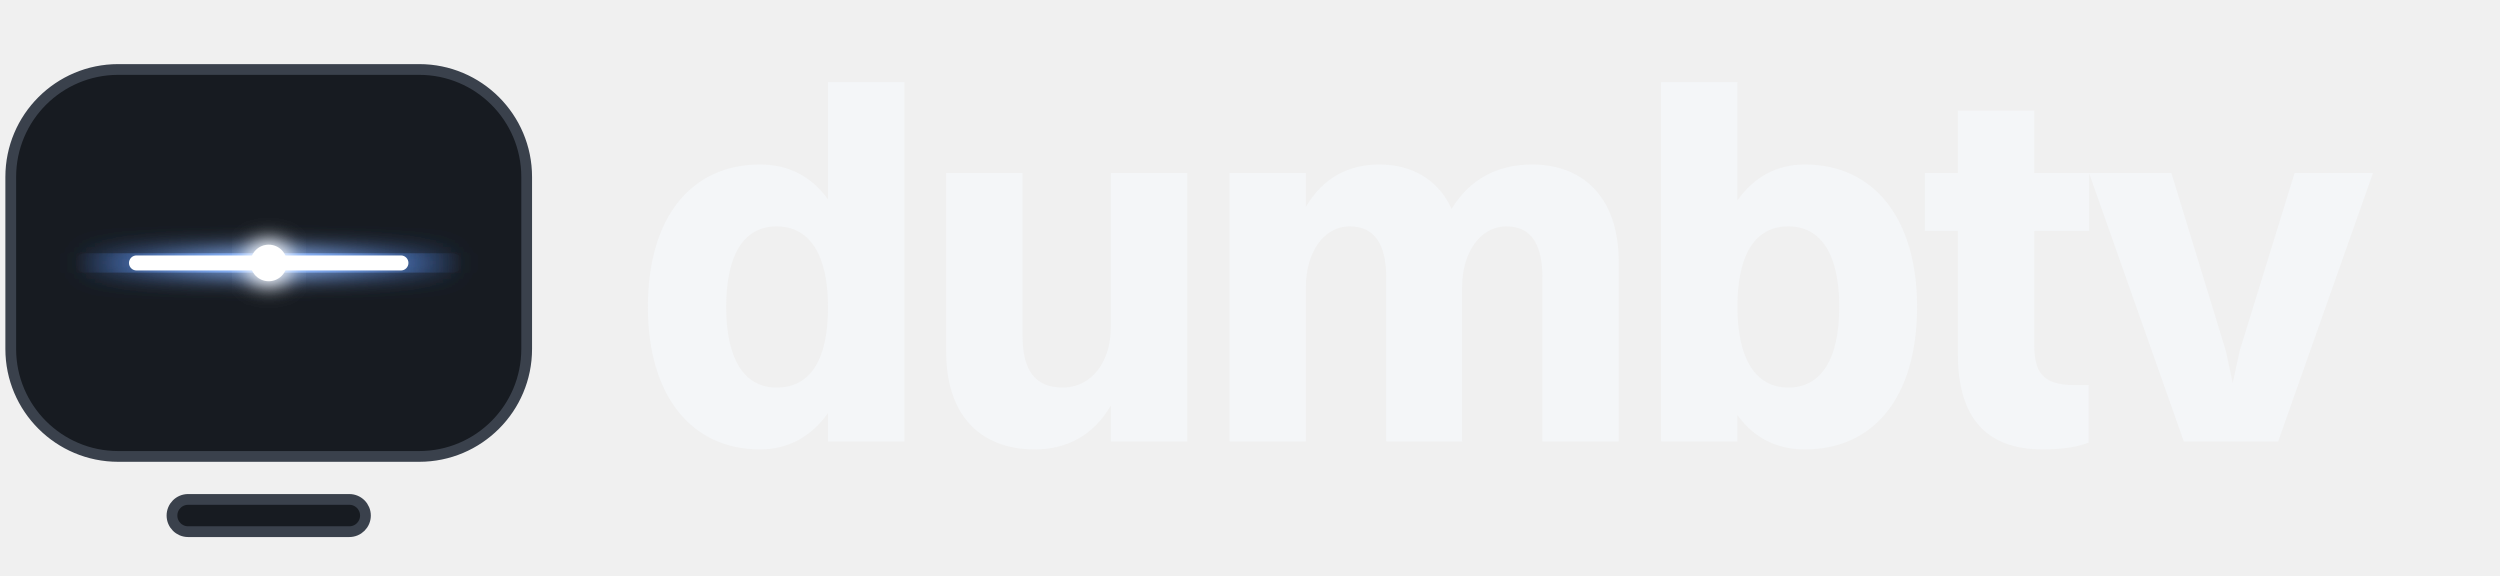
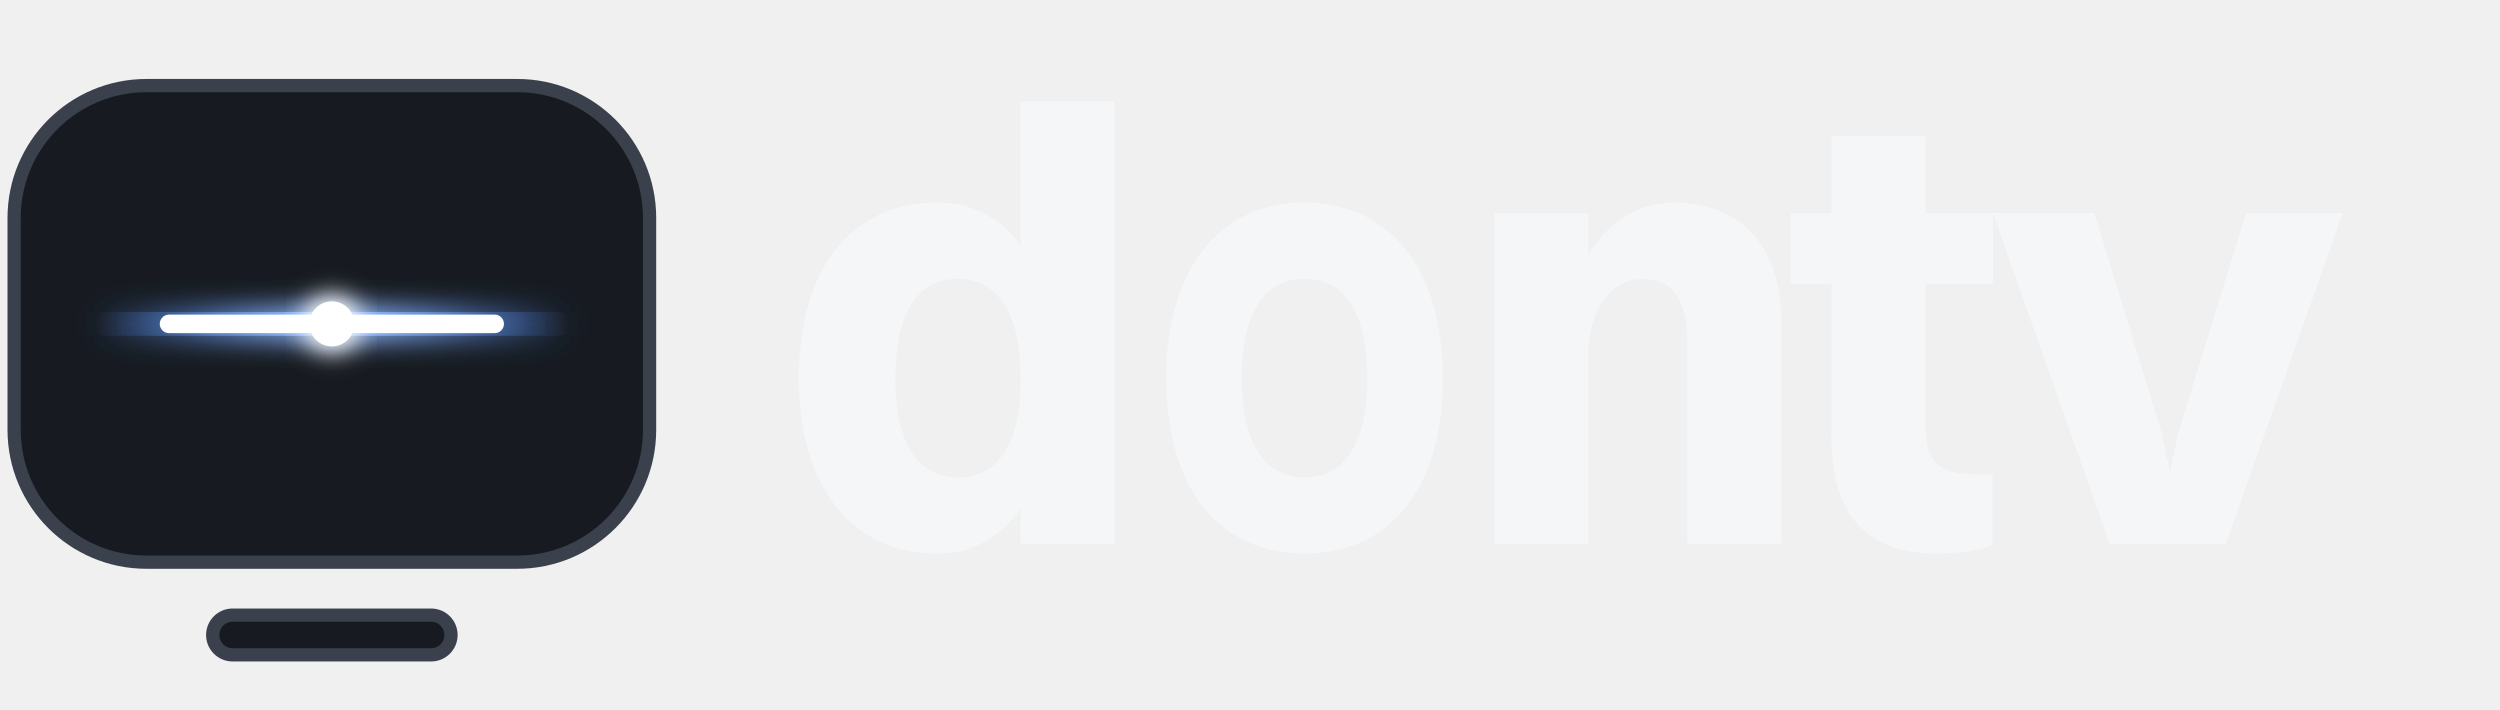
- <svg xmlns="http://www.w3.org/2000/svg" viewBox="0 0 521 120" width="521" height="120">
+ <svg xmlns="http://www.w3.org/2000/svg" viewBox="0 0 422.7 120" width="423" height="120">
  <defs>
    <linearGradient id="beam" x1="0" x2="1">
      <stop offset="0" stop-color="#4C8DFF" stop-opacity="0" />
      <stop offset=".5" stop-color="#9CC2FF" />
      <stop offset="1" stop-color="#4C8DFF" stop-opacity="0" />
    </linearGradient>
    <filter id="glow" x="-50%" y="-400%" width="200%" height="900%">
      <feGaussianBlur stdDeviation="2.2" result="b" />
      <feMerge>
        <feMergeNode in="b" />
        <feMergeNode in="b" />
        <feMergeNode in="SourceGraphic" />
      </feMerge>
    </filter>
  </defs>
  <g transform="translate(0 10) scale(1.12)">
    <rect x="2" y="4" width="96" height="72" rx="20" fill="#171B21" stroke="#3A414C" stroke-width="2" />
    <rect x="14" y="38.2" width="72" height="3.6" rx="1.8" fill="url(#beam)" filter="url(#glow)" />
    <rect x="24" y="38.6" width="52" height="2.8" rx="1.4" fill="#FFFFFF" />
    <circle cx="50" cy="40" r="3.4" fill="#FFFFFF" filter="url(#glow)" />
    <rect x="32" y="84" width="36" height="6" rx="3" fill="#171B21" stroke="#3A414C" stroke-width="2" />
  </g>
-   <path d="M158.42 93.66C164.24 93.66 169.13 90.96 172.56 86.07L172.56 92L188.47 92L188.47 17.12L172.56 17.12L172.56 41.56C169.13 36.78 164.34 34.28 158.42 34.28C144.27 34.28 135.02 44.99 135.02 64.02C135.02 82.43 144.06 93.66 158.42 93.66ZM161.85 80.77C155.09 80.77 151.34 74.84 151.34 64.02C151.34 53.10 154.98 47.18 161.85 47.18C168.82 47.18 172.56 53.21 172.56 64.02C172.56 74.94 168.92 80.77 161.85 80.77ZM231.50 68.18C231.50 75.36 227.55 80.77 221.42 80.77C215.80 80.77 213.10 77.23 213.10 70.06L213.10 36.05L197.18 36.05L197.18 73.28C197.18 87.22 204.98 93.66 215.59 93.66C222.35 93.66 227.86 90.75 231.50 84.51L231.50 92L247.42 92L247.42 36.05L231.50 36.05ZM256.23 92L272.14 92L272.14 59.86C272.14 52.69 275.78 47.18 281.30 47.18C286.39 47.18 288.89 50.82 288.89 57.89L288.89 92L304.70 92L304.70 59.86C304.70 52.69 308.44 47.18 313.95 47.18C319.05 47.18 321.44 50.82 321.44 57.89L321.44 92L337.35 92L337.35 54.66C337.35 40.83 329.66 34.28 319.26 34.28C312.29 34.28 306.36 37.19 302.51 43.54C299.70 37.30 294.09 34.28 287.43 34.28C280.98 34.28 275.68 37.09 272.14 43.12L272.14 36.05L256.23 36.05ZM362.08 92L362.08 86.49C365.41 91.17 370.19 93.66 376.12 93.66C390.37 93.66 399.52 82.95 399.52 63.92C399.52 45.62 390.58 34.28 376.12 34.28C370.30 34.28 365.51 36.88 362.08 41.77L362.08 17.12L346.17 17.12L346.17 92ZM372.69 47.18C379.55 47.18 383.30 53.10 383.30 63.92C383.30 74.84 379.55 80.77 372.69 80.77C365.82 80.77 362.08 74.74 362.08 63.92C362.08 53.10 365.72 47.18 372.69 47.18Z" fill="#F4F6F8" />
-   <path d="M408.02 73.80C408.02 86.80 413.74 93.66 425.70 93.66C429.97 93.66 433.50 93.04 435.27 92.21L435.27 80.25L432.26 80.25C425.39 80.25 423.94 77.23 423.94 71.82L423.94 48.11L435.38 48.11L435.38 36.05L423.94 36.05L423.94 23.05L408.02 23.05L408.02 36.05L401.16 36.05L401.16 48.11L408.02 48.11ZM455.11 92L474.77 92L494.53 36.05L478.20 36.05L466.76 73.07L465.30 79.83L463.85 73.07L452.51 36.05L435.35 36.05Z" fill="#F4F6F8" />
+   <path d="M158.42 93.66C164.24 93.66 169.13 90.96 172.56 86.07L172.56 92L188.47 92L188.47 17.12L172.56 17.12L172.56 41.56C169.13 36.78 164.34 34.28 158.42 34.28C144.27 34.28 135.02 44.99 135.02 64.02C135.02 82.43 144.06 93.66 158.42 93.66ZM161.85 80.77C155.09 80.77 151.34 74.84 151.34 64.02C151.34 53.10 154.98 47.18 161.85 47.18C168.82 47.18 172.56 53.21 172.56 64.02C172.56 74.94 168.92 80.77 161.85 80.77Z" fill="#F4F6F8" />
+   <path transform="translate(-155.54 0)" fill-rule="evenodd" d="M376.12 34.28C390.58 34.28 399.52 45.62 399.52 63.92C399.52 82.95 390.37 93.66 376.12 93.66C361.87 93.66 352.72 82.95 352.72 63.92C352.72 45.62 361.66 34.28 376.12 34.28ZM376.12 47.18C383.00 47.18 386.75 53.10 386.75 63.92C386.75 74.84 383.00 80.77 376.12 80.77C369.24 80.77 365.49 74.84 365.49 63.92C365.49 53.10 369.24 47.18 376.12 47.18Z" fill="#F4F6F8" />
+   <path transform="translate(-3.53 0)" d="M256.23 92L272.14 92L272.14 59.86C272.14 52.69 275.78 47.18 281.30 47.18C286.39 47.18 288.89 50.82 288.89 57.89L288.89 92L304.80 92L304.80 54.66C304.80 40.83 297.11 34.28 286.71 34.28C280.98 34.28 275.68 37.09 272.14 43.12L272.14 36.05L256.23 36.05Z" fill="#F4F6F8" />
+   <path transform="translate(-98.3 0)" d="M408.02 73.80C408.02 86.80 413.74 93.66 425.70 93.66C429.97 93.66 433.50 93.04 435.27 92.21L435.27 80.25L432.26 80.25C425.39 80.25 423.94 77.23 423.94 71.82L423.94 48.11L435.38 48.11L435.38 36.05L423.94 36.05L423.94 23.05L408.02 23.05L408.02 36.05L401.16 36.05L401.16 48.11L408.02 48.11ZM455.11 92L474.77 92L494.53 36.05L478.20 36.05L466.76 73.07L465.30 79.83L463.85 73.07L452.51 36.05L435.35 36.05Z" fill="#F4F6F8" />
</svg>
